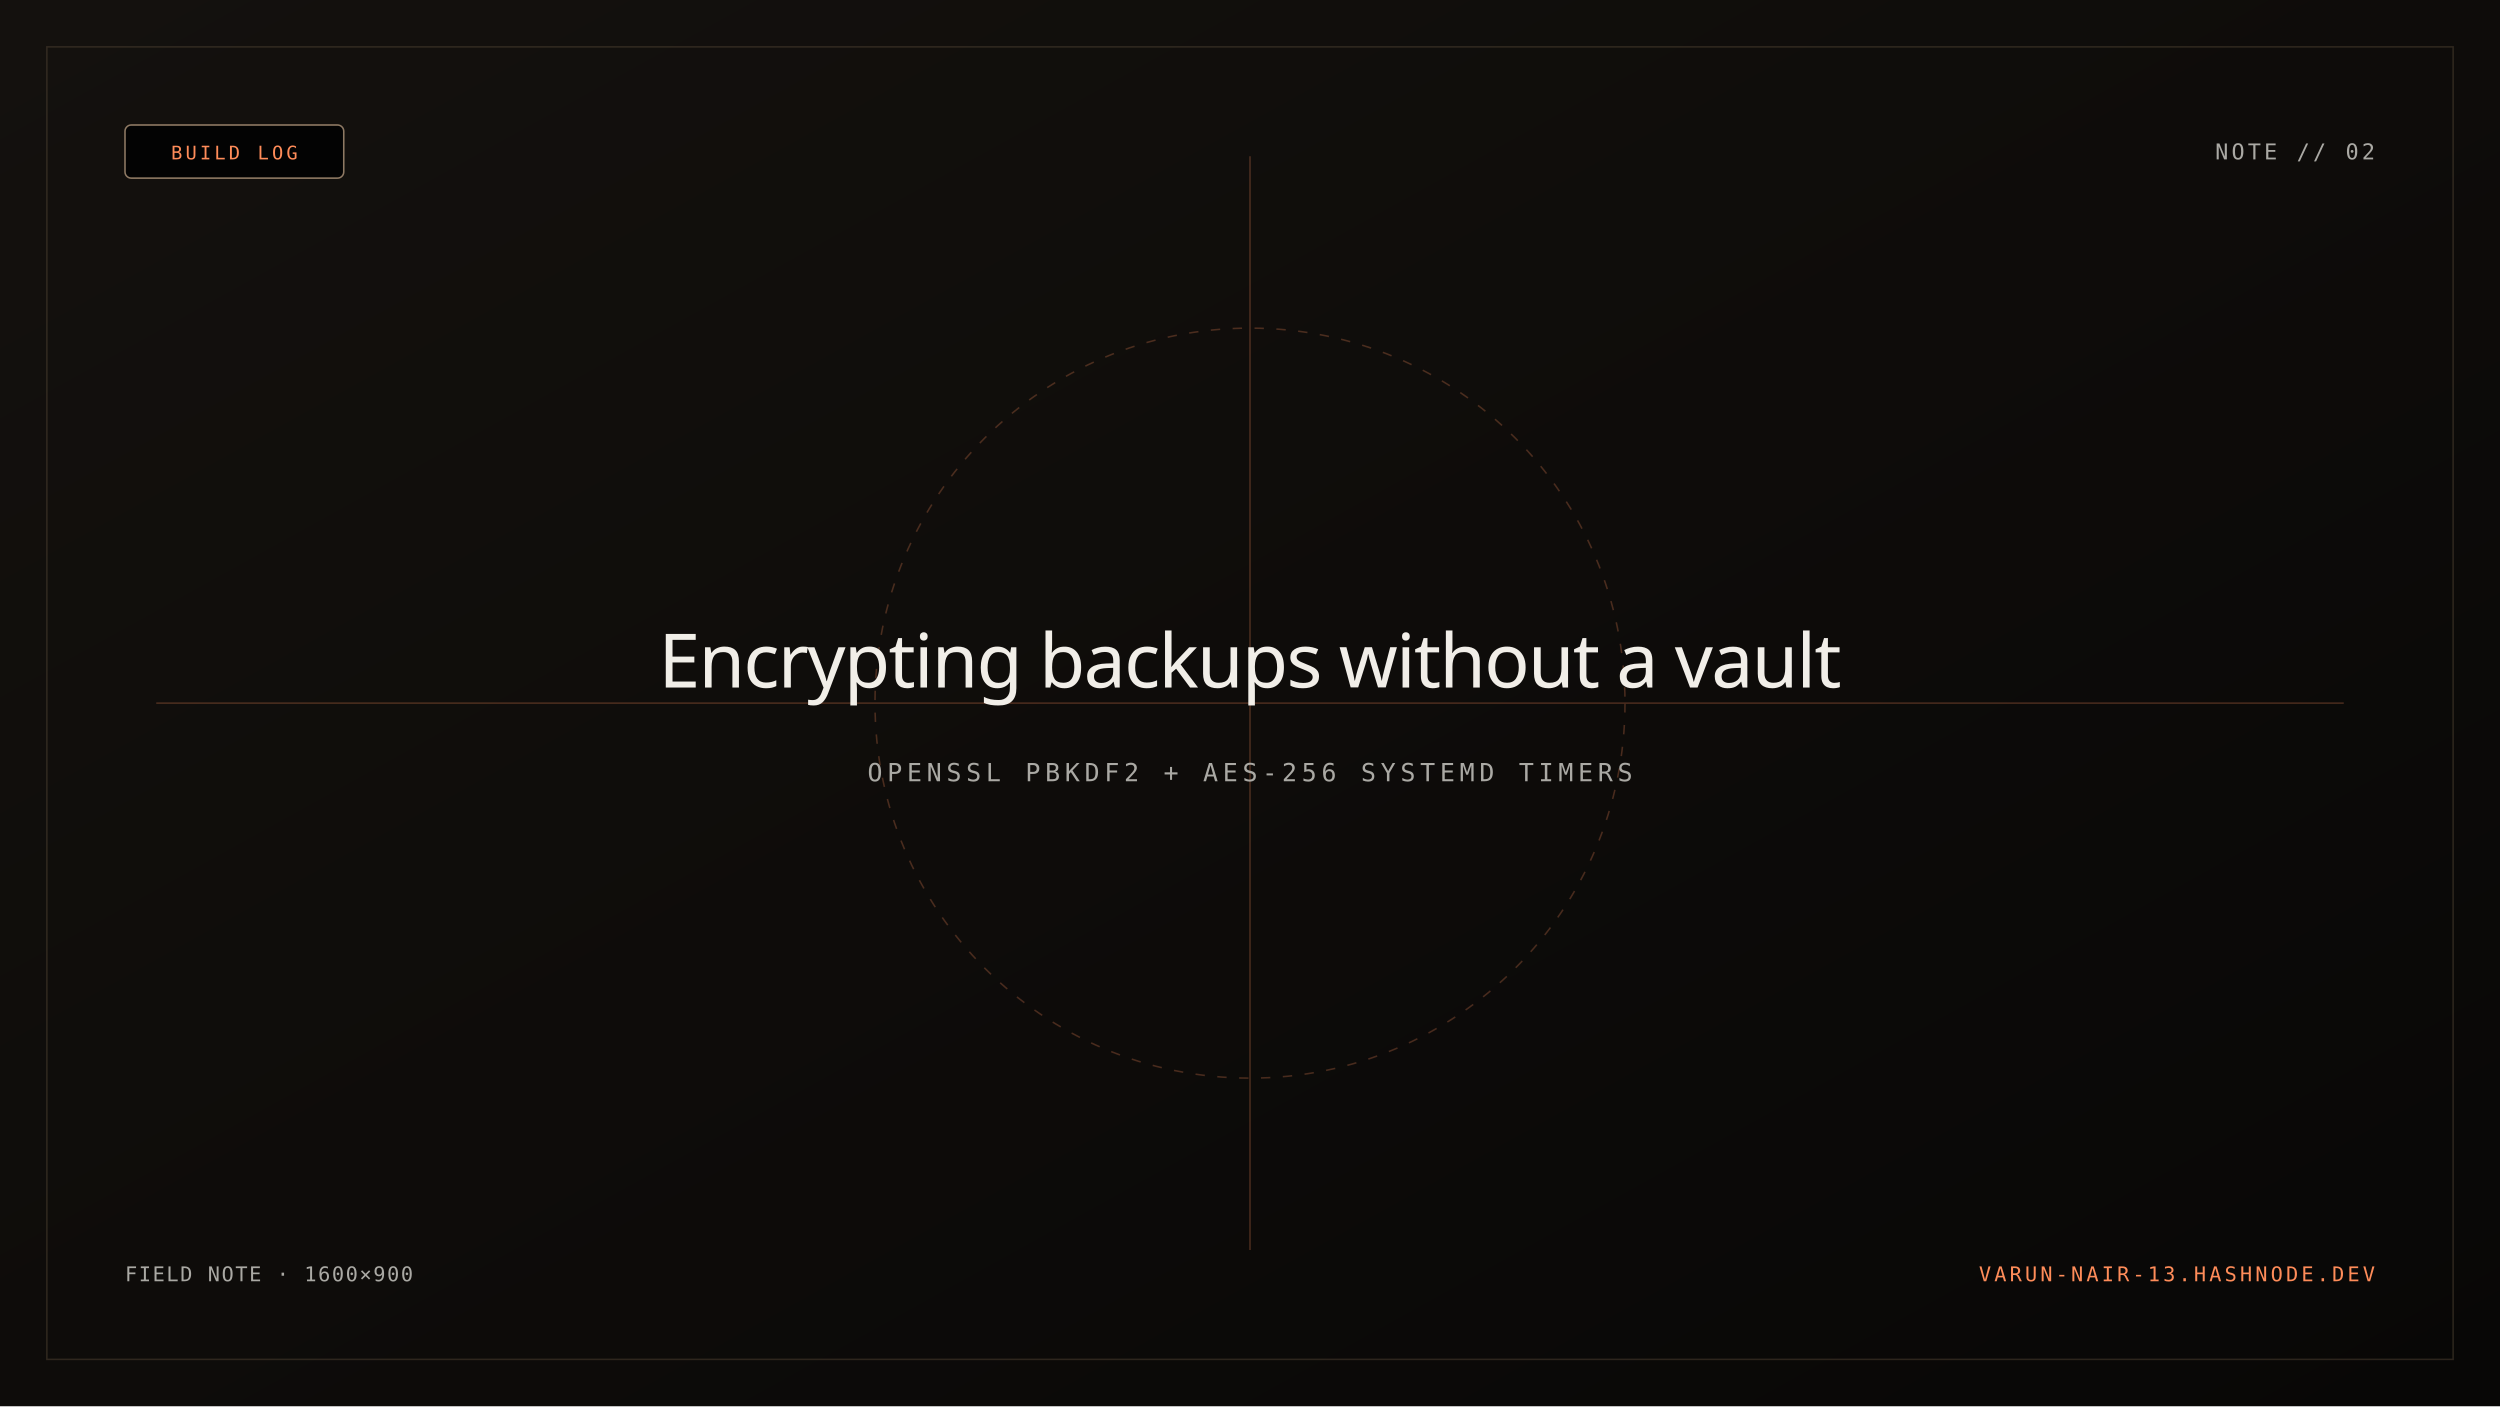
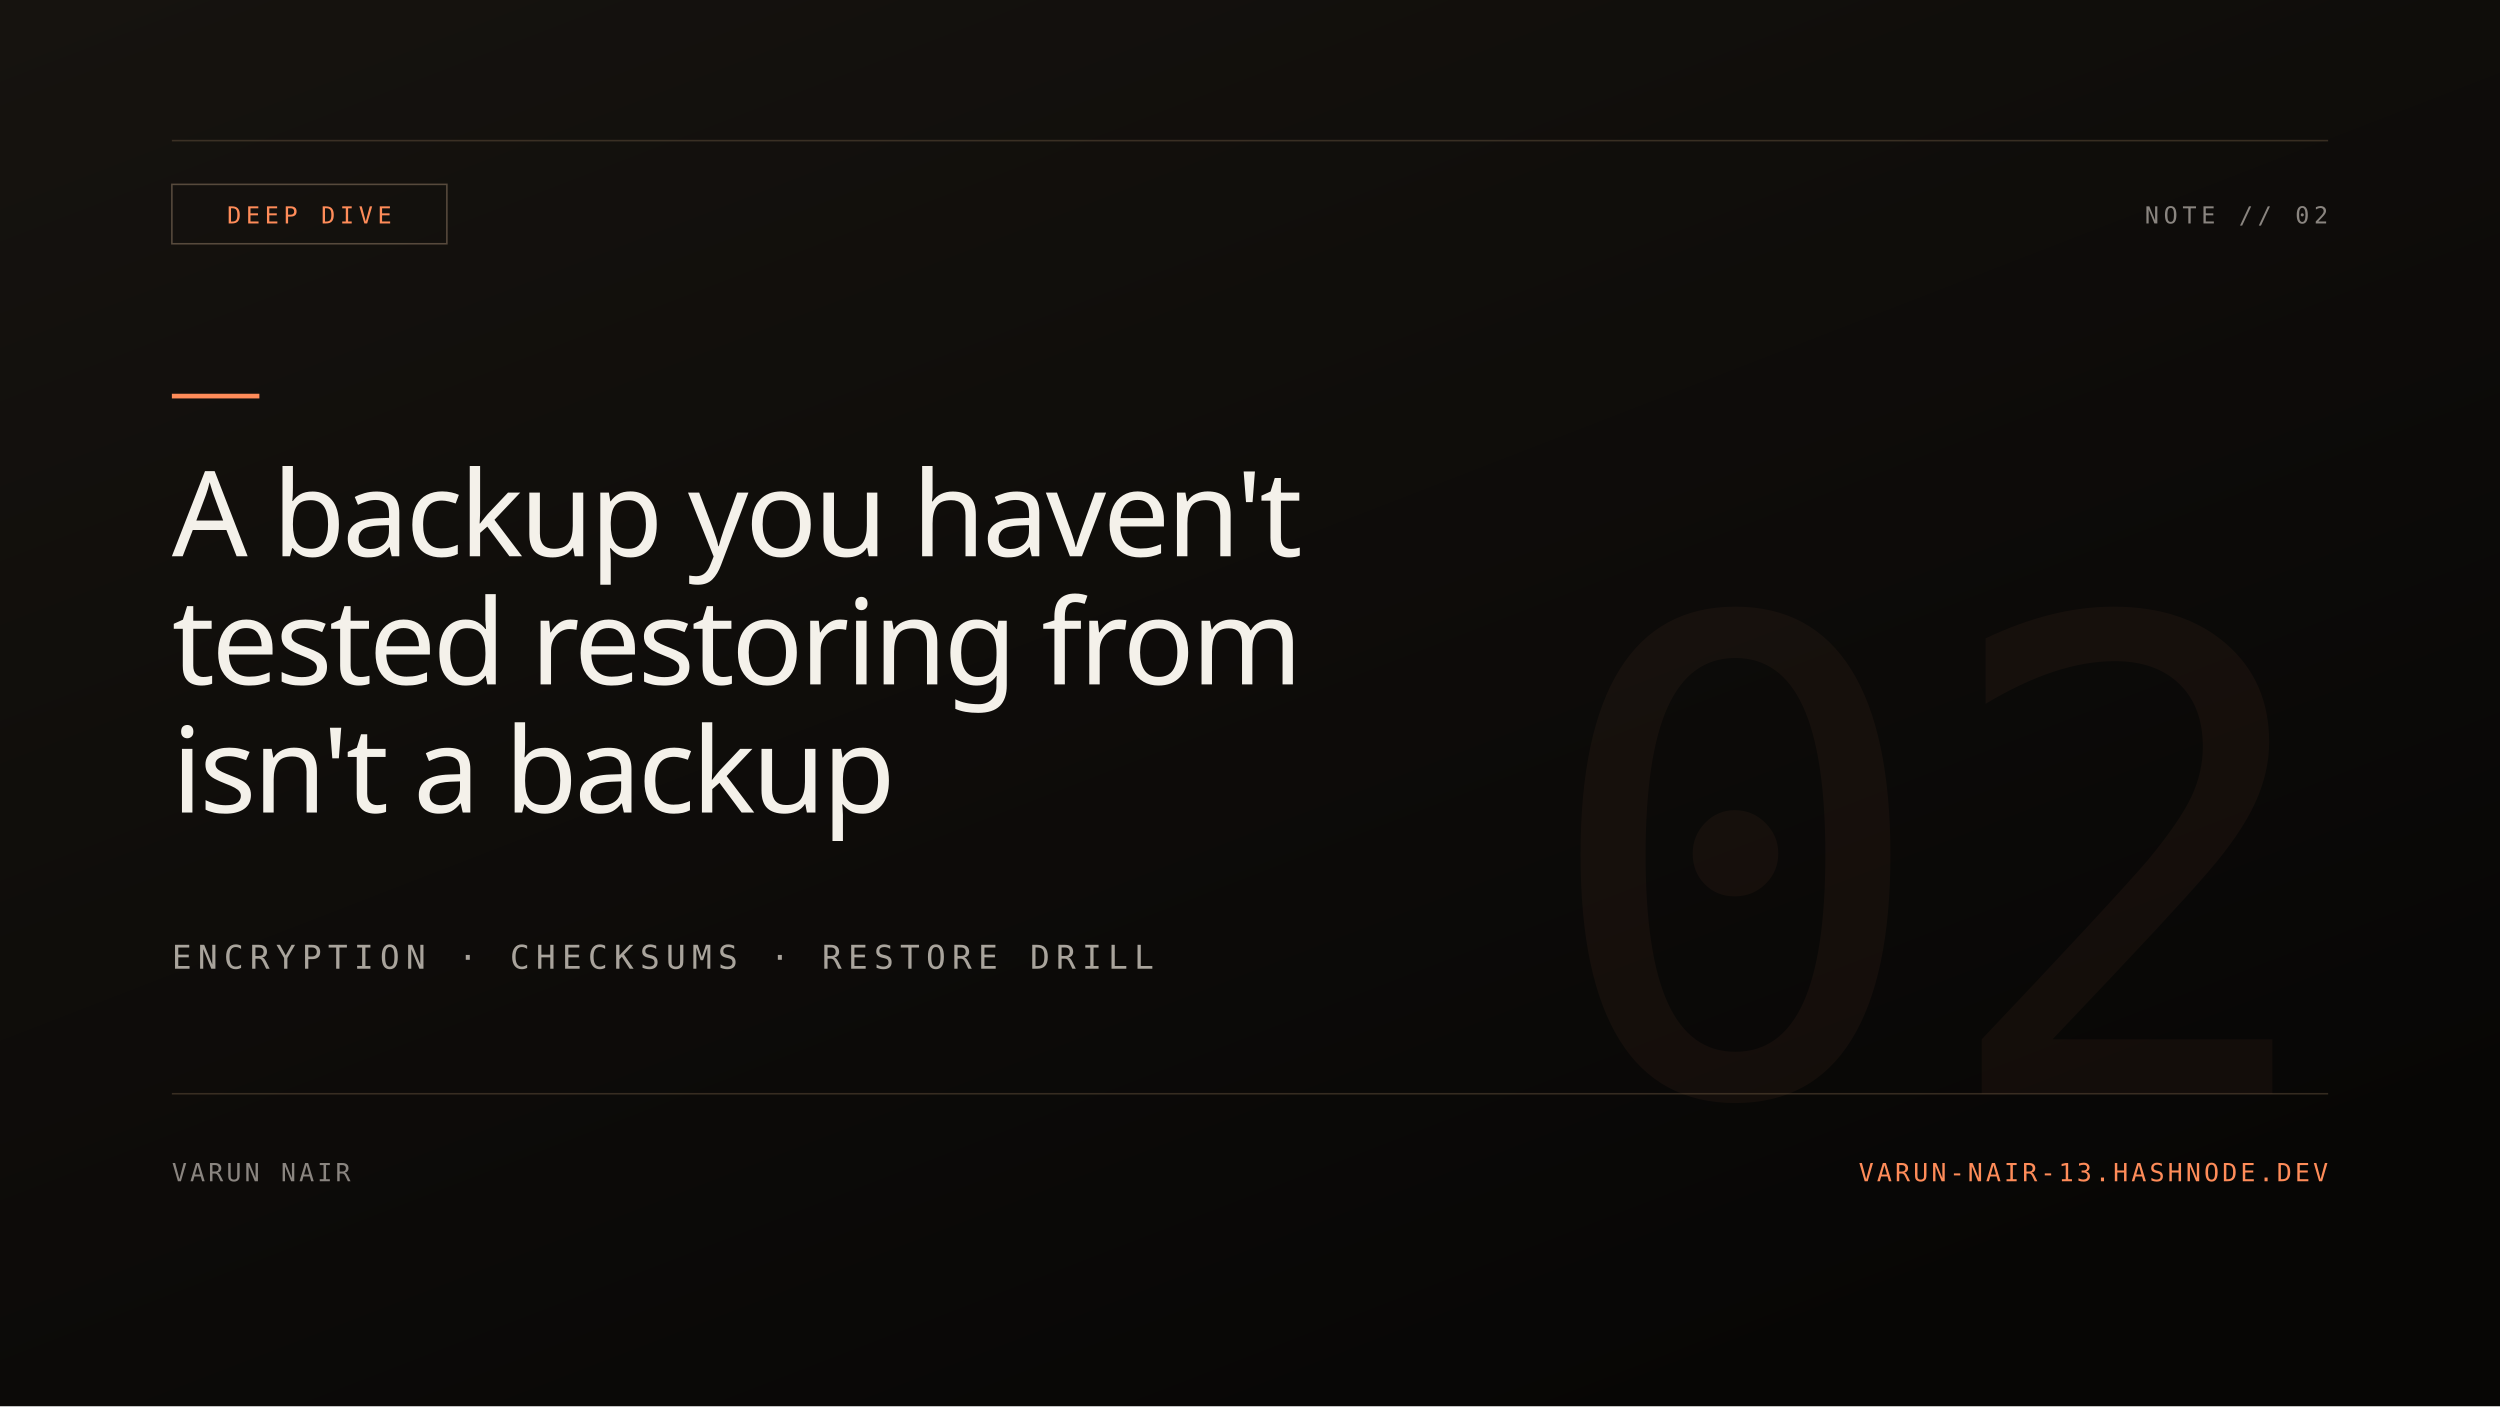
<svg xmlns="http://www.w3.org/2000/svg" viewBox="0 0 1600 900" width="1600" height="900">
  <defs>
-     <linearGradient id="nbg-2" x1="0" y1="0" x2="1" y2="1">
-       <stop offset="0%" stop-color="#14110e" />
-       <stop offset="100%" stop-color="#080706" />
+     <linearGradient id="nbg" x1="0" y1="0" x2="0.7" y2="1">
+       <stop offset="0%" stop-color="#16130f" />
+       <stop offset="100%" stop-color="#070605" />
    </linearGradient>
  </defs>
-   <rect width="1600" height="900" fill="url(#nbg-2)" />
-   <rect x="30" y="30" width="1540" height="840" fill="none" stroke="#514332" stroke-opacity="0.5" stroke-width="1" />
-   <g opacity="0.25" stroke="#ff8c59" stroke-width="1" fill="none">
-     <line x1="800" y1="100" x2="800" y2="800" />
-     <line x1="100" y1="450" x2="1500" y2="450" />
-     <circle cx="800" cy="450" r="240" stroke-dasharray="6 8" />
-   </g>
-   <rect x="80" y="80" width="140" height="34" fill="#030303" stroke="#8e7963" stroke-width="1" rx="4" />
-   <text x="150" y="102" font-family="monospace" font-size="12" fill="#ff8c59" text-anchor="middle" letter-spacing="2">BUILD LOG</text>
-   <text x="1520" y="102" font-family="monospace" font-size="14" fill="#aaa9a4" text-anchor="end" letter-spacing="2">NOTE // 02</text>
-   <text x="800" y="440" font-family="'DM Sans', sans-serif" font-size="48" font-weight="500" fill="#f1eee8" text-anchor="middle" letter-spacing="-1">Encrypting backups without a vault</text>
-   <text x="800" y="500" font-family="monospace" font-size="16" fill="#aaa9a4" text-anchor="middle" letter-spacing="3">OPENSSL PBKDF2 + AES-256 SYSTEMD TIMERS</text>
-   <text x="80" y="820" font-family="monospace" font-size="13" fill="#aaa9a4" letter-spacing="1">FIELD NOTE · 1600×900</text>
-   <text x="1520" y="820" font-family="monospace" font-size="13" fill="#ff8c59" text-anchor="end" letter-spacing="2">VARUN-NAIR-13.HASHNODE.DEV</text>
+   <rect width="1600" height="900" fill="url(#nbg)" />
+   <text x="1490" y="700" font-family="'JetBrains Mono', monospace" font-size="420" fill="#ff8c59" fill-opacity="0.045" text-anchor="end">02</text>
+   <line x1="110" y1="90" x2="1490" y2="90" stroke="#6b5842" stroke-opacity="0.45" />
+   <rect x="110" y="118" width="176" height="38" fill="none" stroke="#8e7963" stroke-opacity="0.55" />
+   <text x="198" y="143" font-family="'JetBrains Mono', monospace" font-size="15" fill="#ff8c59" text-anchor="middle" letter-spacing="3">DEEP DIVE</text>
+   <text x="1490" y="143" font-family="'JetBrains Mono', monospace" font-size="15" fill="#8a8580" text-anchor="end" letter-spacing="3">NOTE // 02</text>
+   <rect x="110" y="252" width="56" height="3" fill="#ff8c59" />
+   <text x="110" y="356" font-family="'DM Sans', system-ui, sans-serif" font-size="76" font-weight="500" fill="#f4f1ea" letter-spacing="-2">A backup you haven't</text>
+   <text x="110" y="438" font-family="'DM Sans', system-ui, sans-serif" font-size="76" font-weight="500" fill="#f4f1ea" letter-spacing="-2">tested restoring from</text>
+   <text x="110" y="520" font-family="'DM Sans', system-ui, sans-serif" font-size="76" font-weight="500" fill="#f4f1ea" letter-spacing="-2">isn't a backup</text>
+   <text x="110" y="620" font-family="'JetBrains Mono', monospace" font-size="21" fill="#a9a49c" letter-spacing="4">ENCRYPTION · CHECKSUMS · RESTORE DRILL</text>
+   <line x1="110" y1="700" x2="1490" y2="700" stroke="#6b5842" stroke-opacity="0.45" />
+   <text x="110" y="756" font-family="'JetBrains Mono', monospace" font-size="16" fill="#8a8580" letter-spacing="2">VARUN NAIR</text>
+   <text x="1490" y="756" font-family="'JetBrains Mono', monospace" font-size="16" fill="#ff8c59" text-anchor="end" letter-spacing="2">VARUN-NAIR-13.HASHNODE.DEV</text>
</svg>
